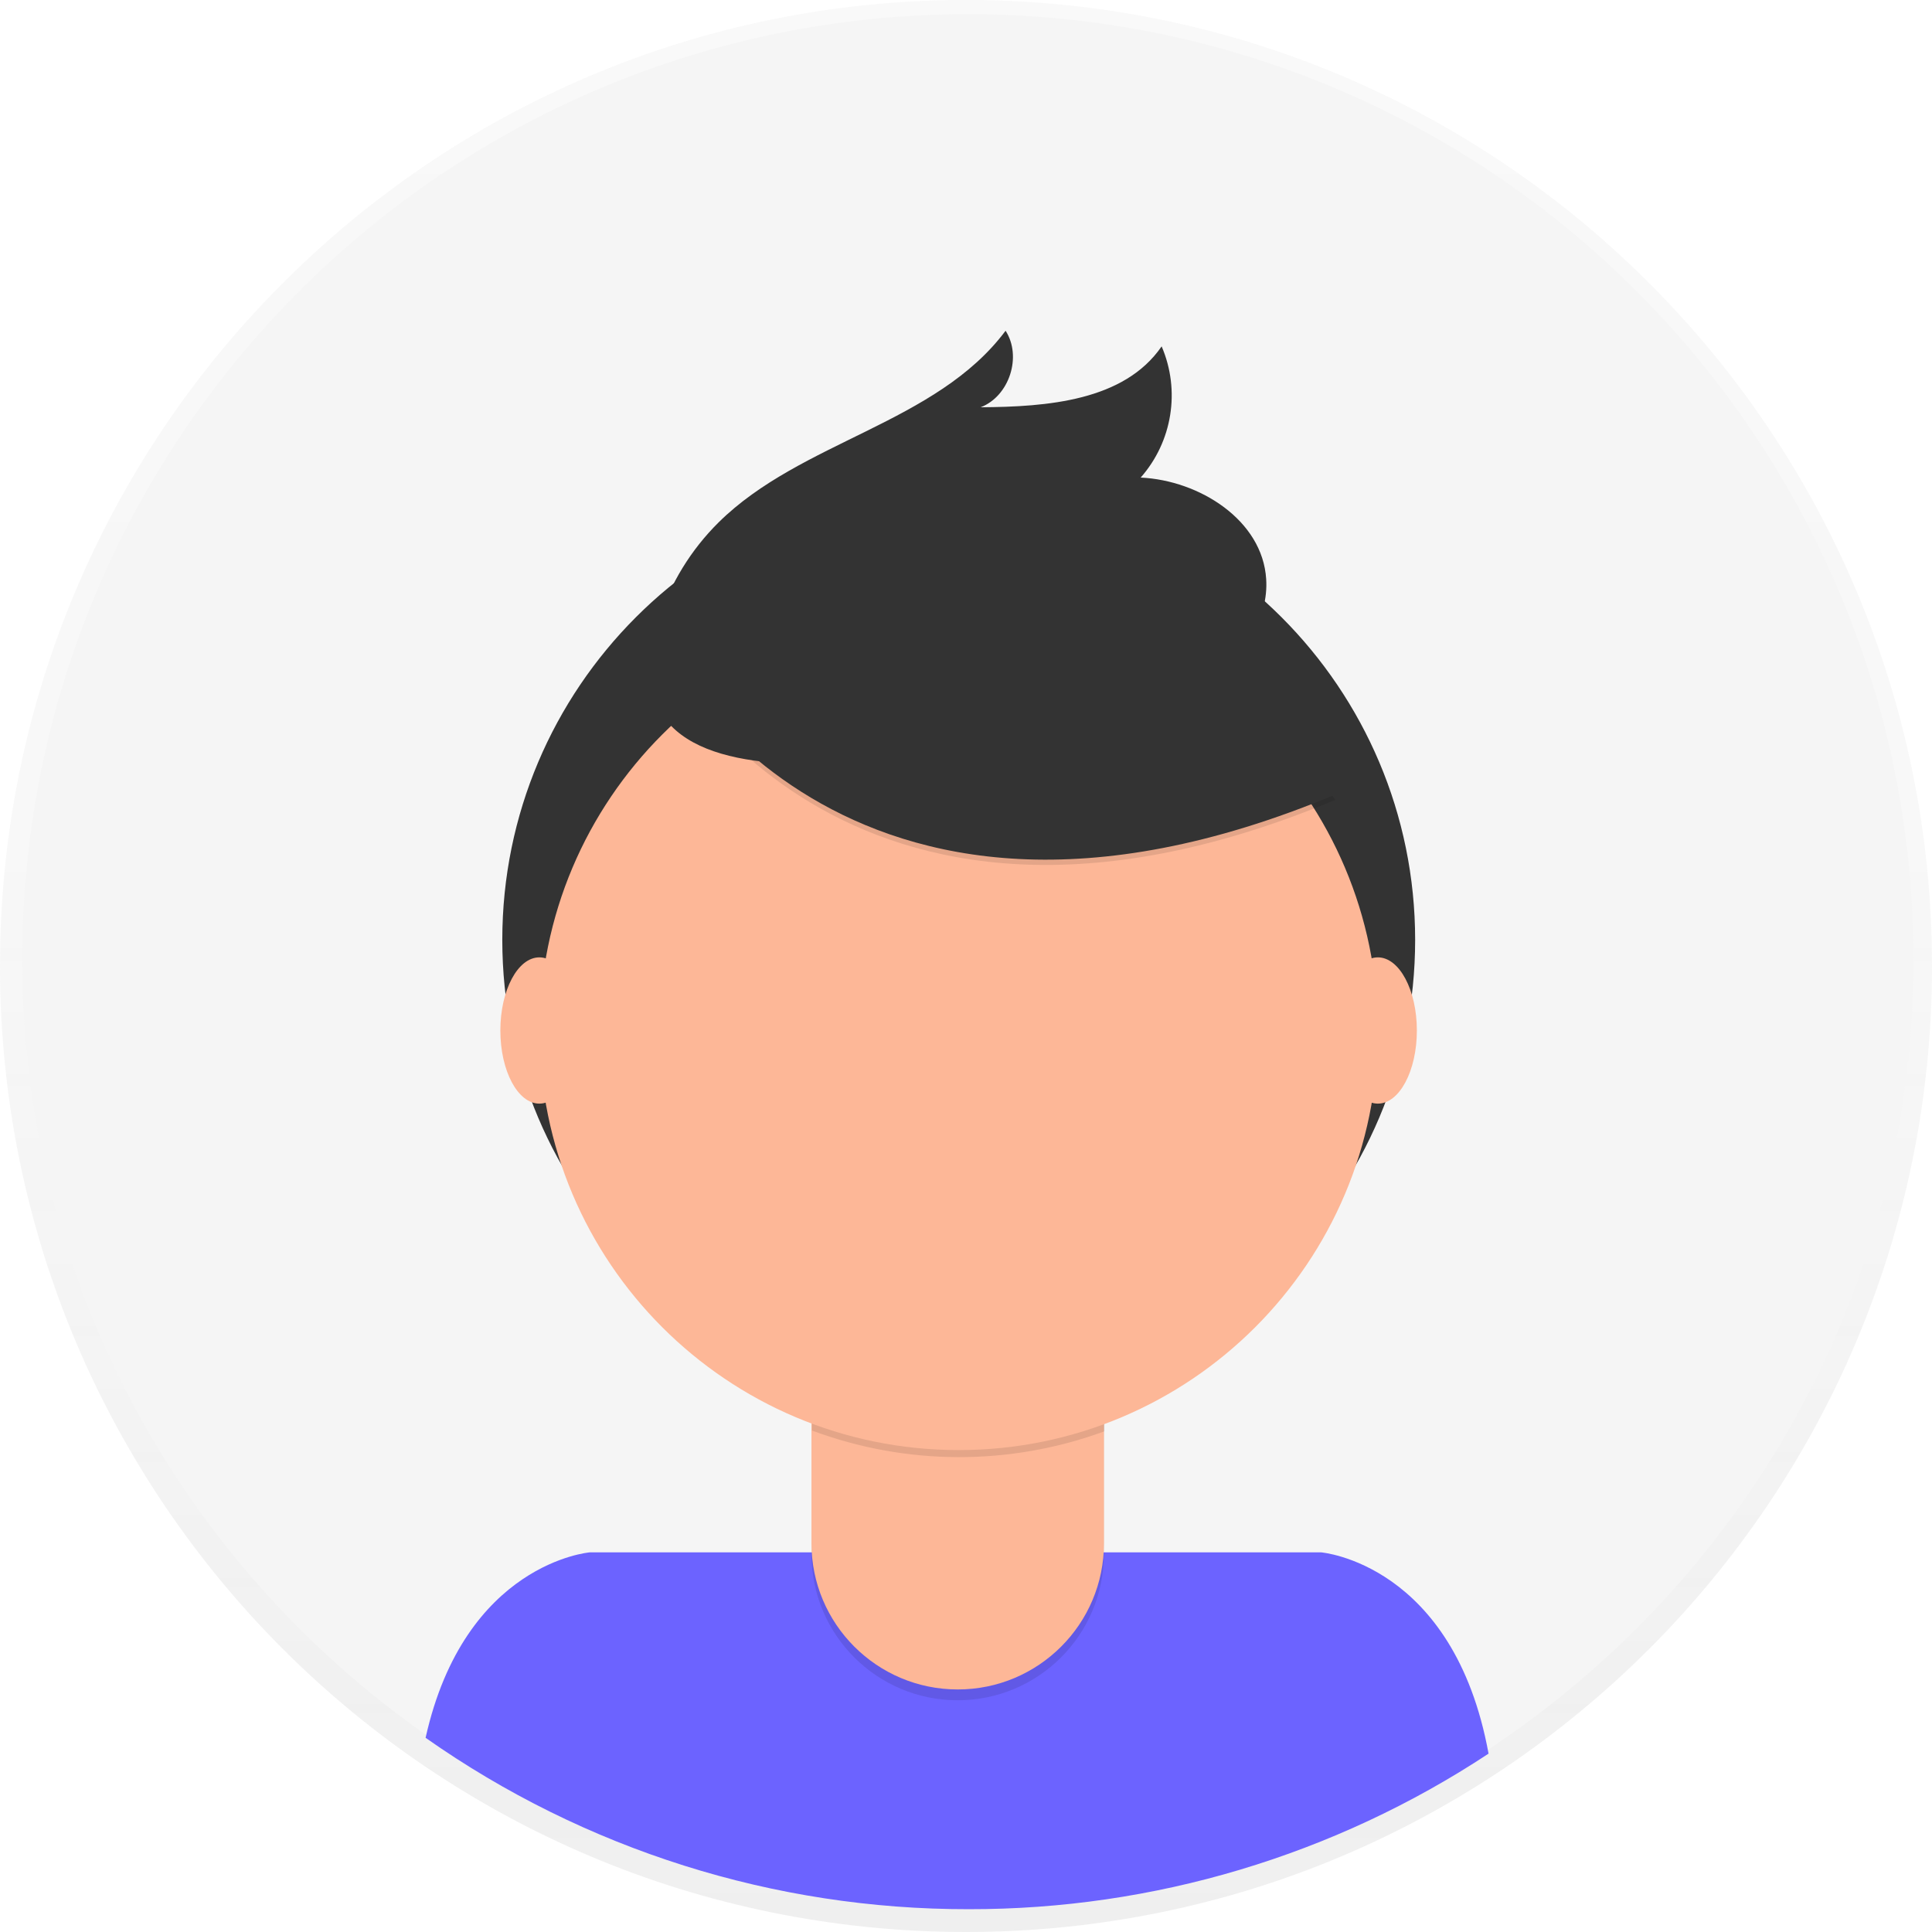
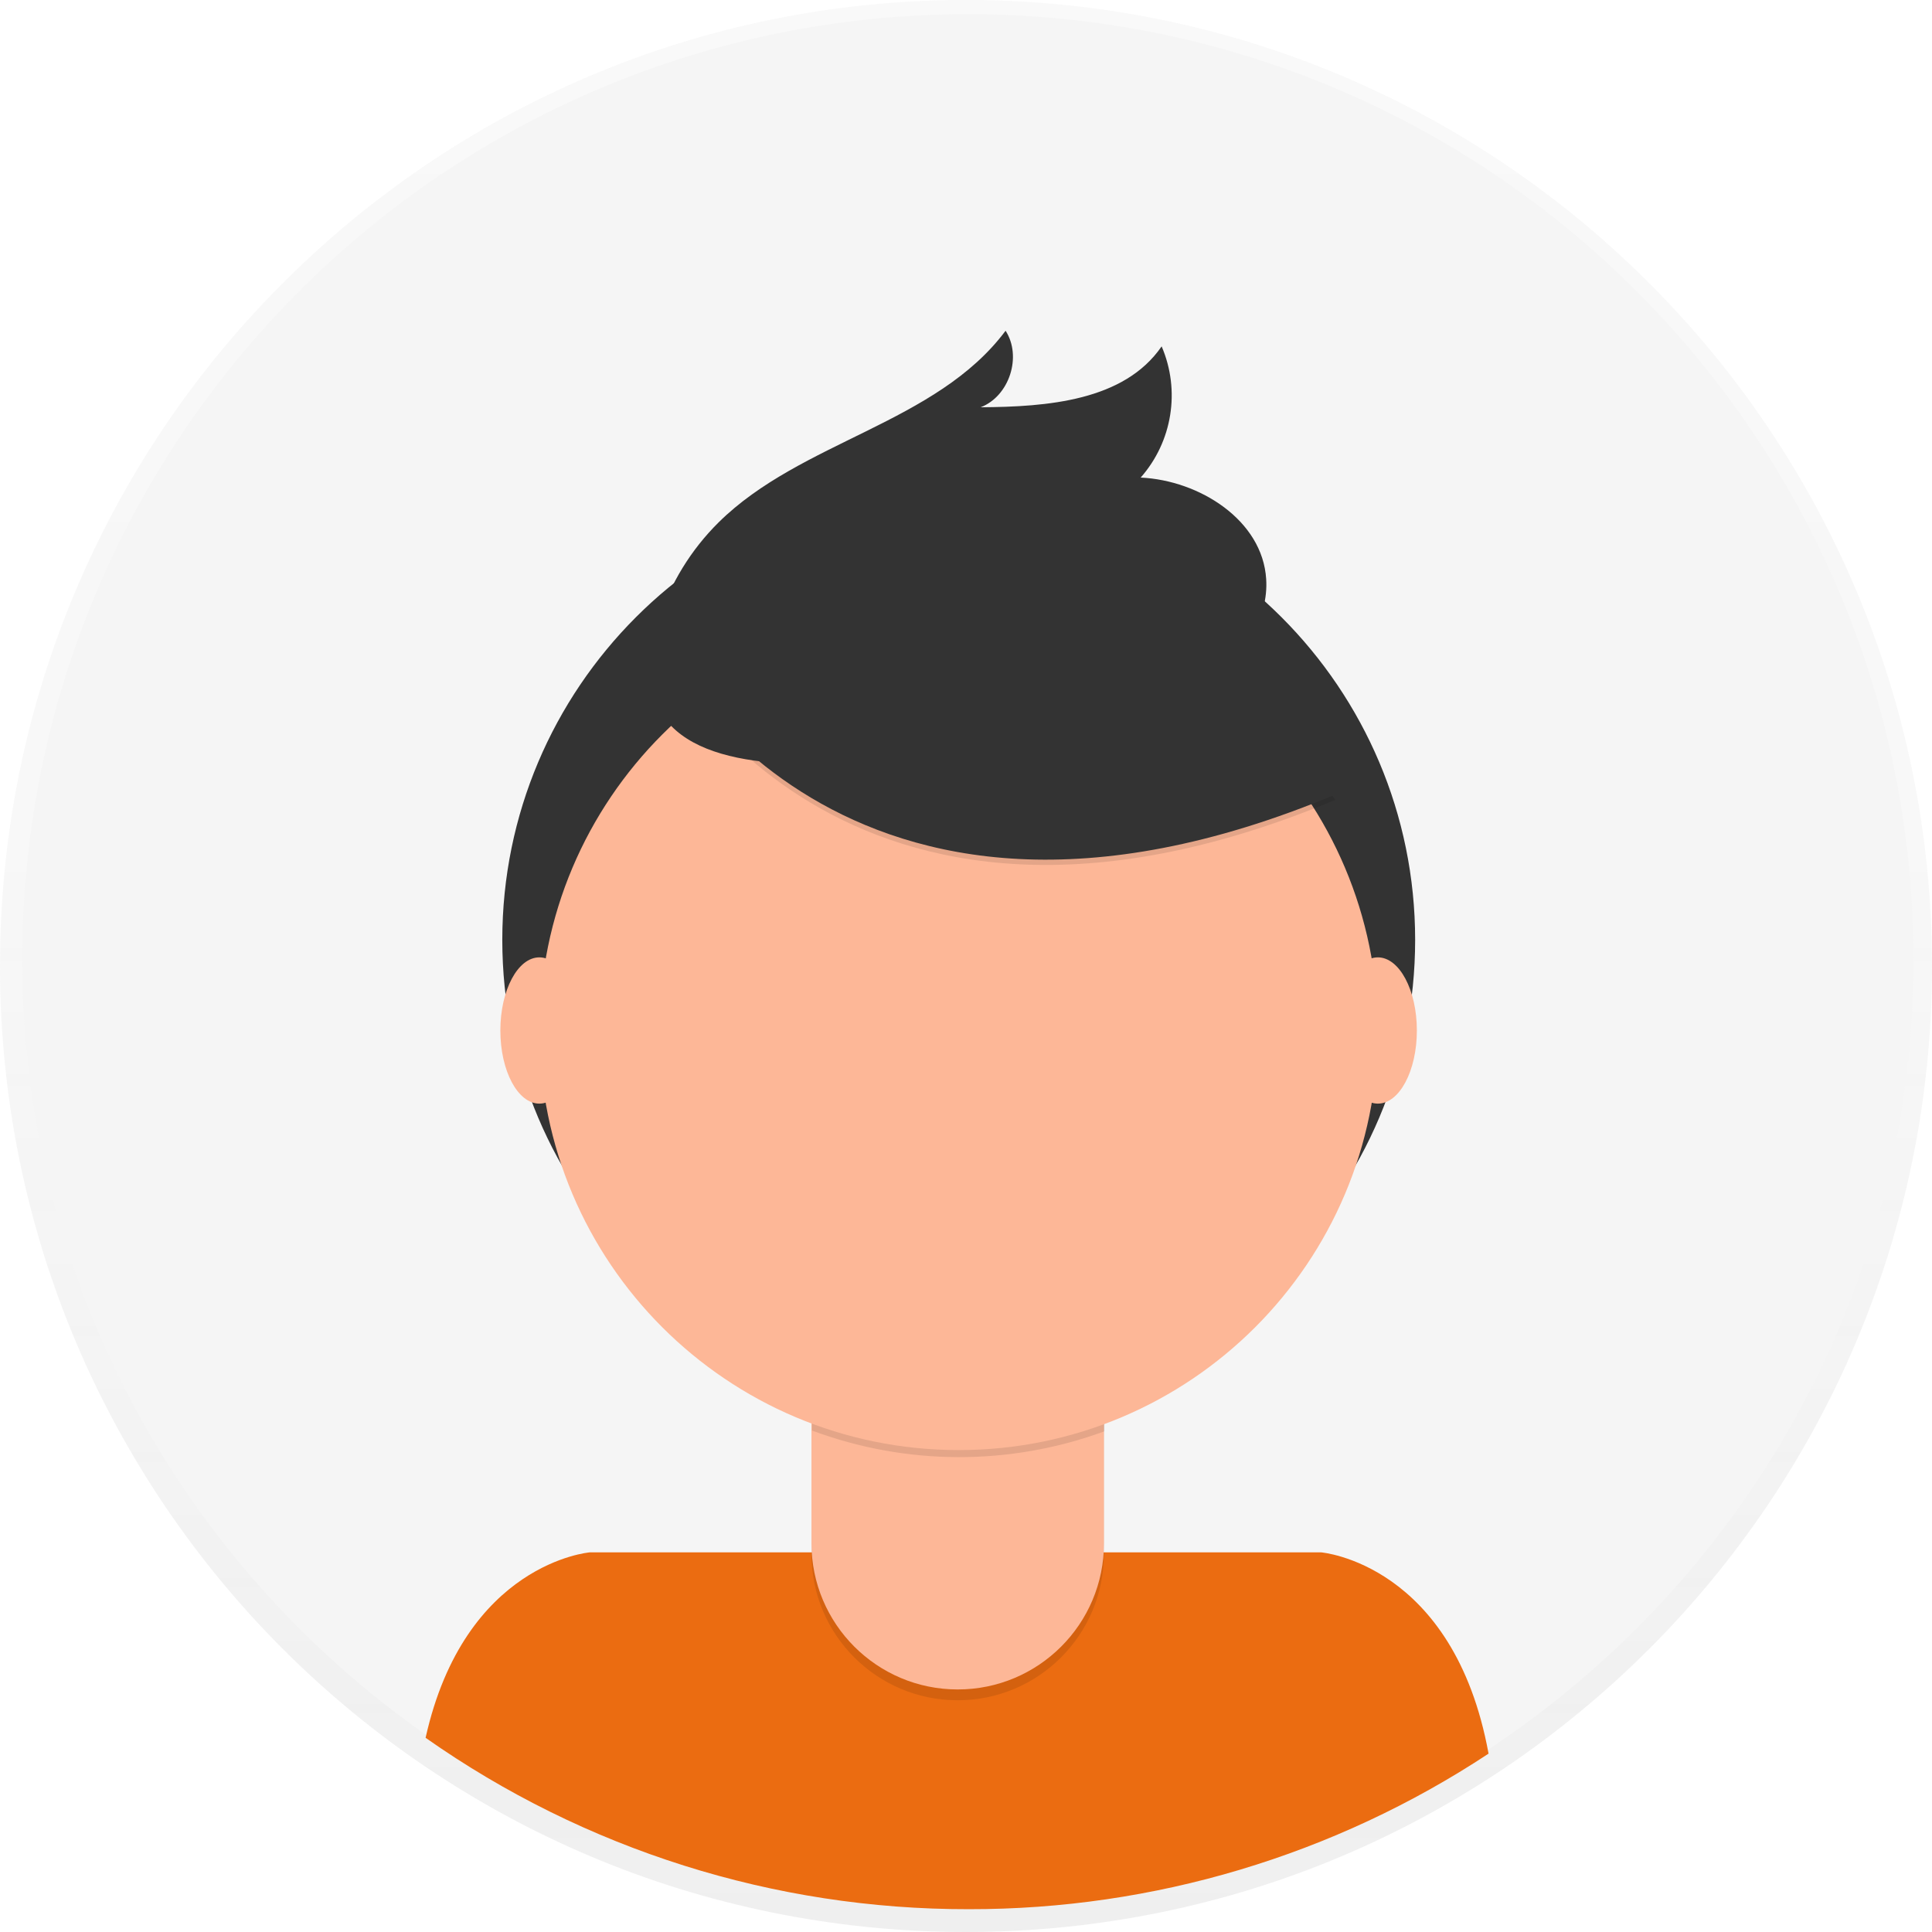
<svg xmlns="http://www.w3.org/2000/svg" id="457bf273-24a3-4fd8-a857-e9b918267d6a" data-name="Layer 1" width="698" height="698" viewBox="0 0 698 698">
  <defs>
    <linearGradient id="b247946c-c62f-4d08-994a-4c3d64e1e98f" x1="349" y1="698" x2="349" gradientUnits="userSpaceOnUse">
      <stop offset="0" stop-color="gray" stop-opacity="0.25" />
      <stop offset="0.54" stop-color="gray" stop-opacity="0.12" />
      <stop offset="1" stop-color="gray" stop-opacity="0.1" />
    </linearGradient>
  </defs>
  <g opacity="0.5">
    <circle cx="349" cy="349" r="349" fill="url(#b247946c-c62f-4d08-994a-4c3d64e1e98f)" />
  </g>
  <circle cx="349.68" cy="346.77" r="341.64" fill="#f5f5f5" />
-   <path d="M601,790.76a340,340,0,0,0,187.79-56.2c-12.59-68.8-60.5-72.72-60.5-72.72H464.09s-45.21,3.71-59.33,67A340.07,340.07,0,0,0,601,790.76Z" transform="translate(-251 -101)" fill="#6c63ff" />
+   <path d="M601,790.76a340,340,0,0,0,187.79-56.2c-12.59-68.8-60.5-72.72-60.5-72.72H464.09s-45.21,3.71-59.33,67A340.07,340.07,0,0,0,601,790.76Z" transform="translate(-251 -101)" fill="#eb6c11" />
  <circle cx="346.37" cy="339.57" r="164.9" fill="#333" />
  <path d="M293.15,476.92H398.81a0,0,0,0,1,0,0v84.53A52.83,52.83,0,0,1,346,614.28h0a52.83,52.83,0,0,1-52.83-52.83V476.92a0,0,0,0,1,0,0Z" opacity="0.1" />
  <path d="M296.5,473h99a3.35,3.35,0,0,1,3.35,3.35v81.18A52.83,52.83,0,0,1,346,610.37h0a52.83,52.83,0,0,1-52.83-52.83V476.35A3.35,3.35,0,0,1,296.5,473Z" fill="#fdb797" />
  <path d="M544.34,617.82a152.07,152.07,0,0,0,105.66.29v-13H544.34Z" transform="translate(-251 -101)" opacity="0.1" />
  <circle cx="346.37" cy="372.44" r="151.45" fill="#fdb797" />
  <path d="M489.49,335.68S553.32,465.24,733.37,390l-41.92-65.73-74.31-26.67Z" transform="translate(-251 -101)" opacity="0.1" />
  <path d="M489.49,333.78s63.83,129.56,243.88,54.3l-41.92-65.73-74.31-26.67Z" transform="translate(-251 -101)" fill="#333" />
  <path d="M488.93,325a87.49,87.49,0,0,1,21.69-35.27c29.79-29.45,78.63-35.66,103.68-69.24,6,9.32,1.36,23.65-9,27.65,24-.16,51.81-2.26,65.38-22a44.89,44.89,0,0,1-7.57,47.4c21.27,1,44,15.4,45.34,36.65.92,14.16-8,27.56-19.59,35.68s-25.71,11.85-39.56,14.9C608.86,369.7,462.54,407.07,488.93,325Z" transform="translate(-251 -101)" fill="#333" />
  <ellipse cx="194.86" cy="372.3" rx="14.09" ry="26.42" fill="#fdb797" />
  <ellipse cx="497.8" cy="372.3" rx="14.09" ry="26.42" fill="#fdb797" />
</svg>
